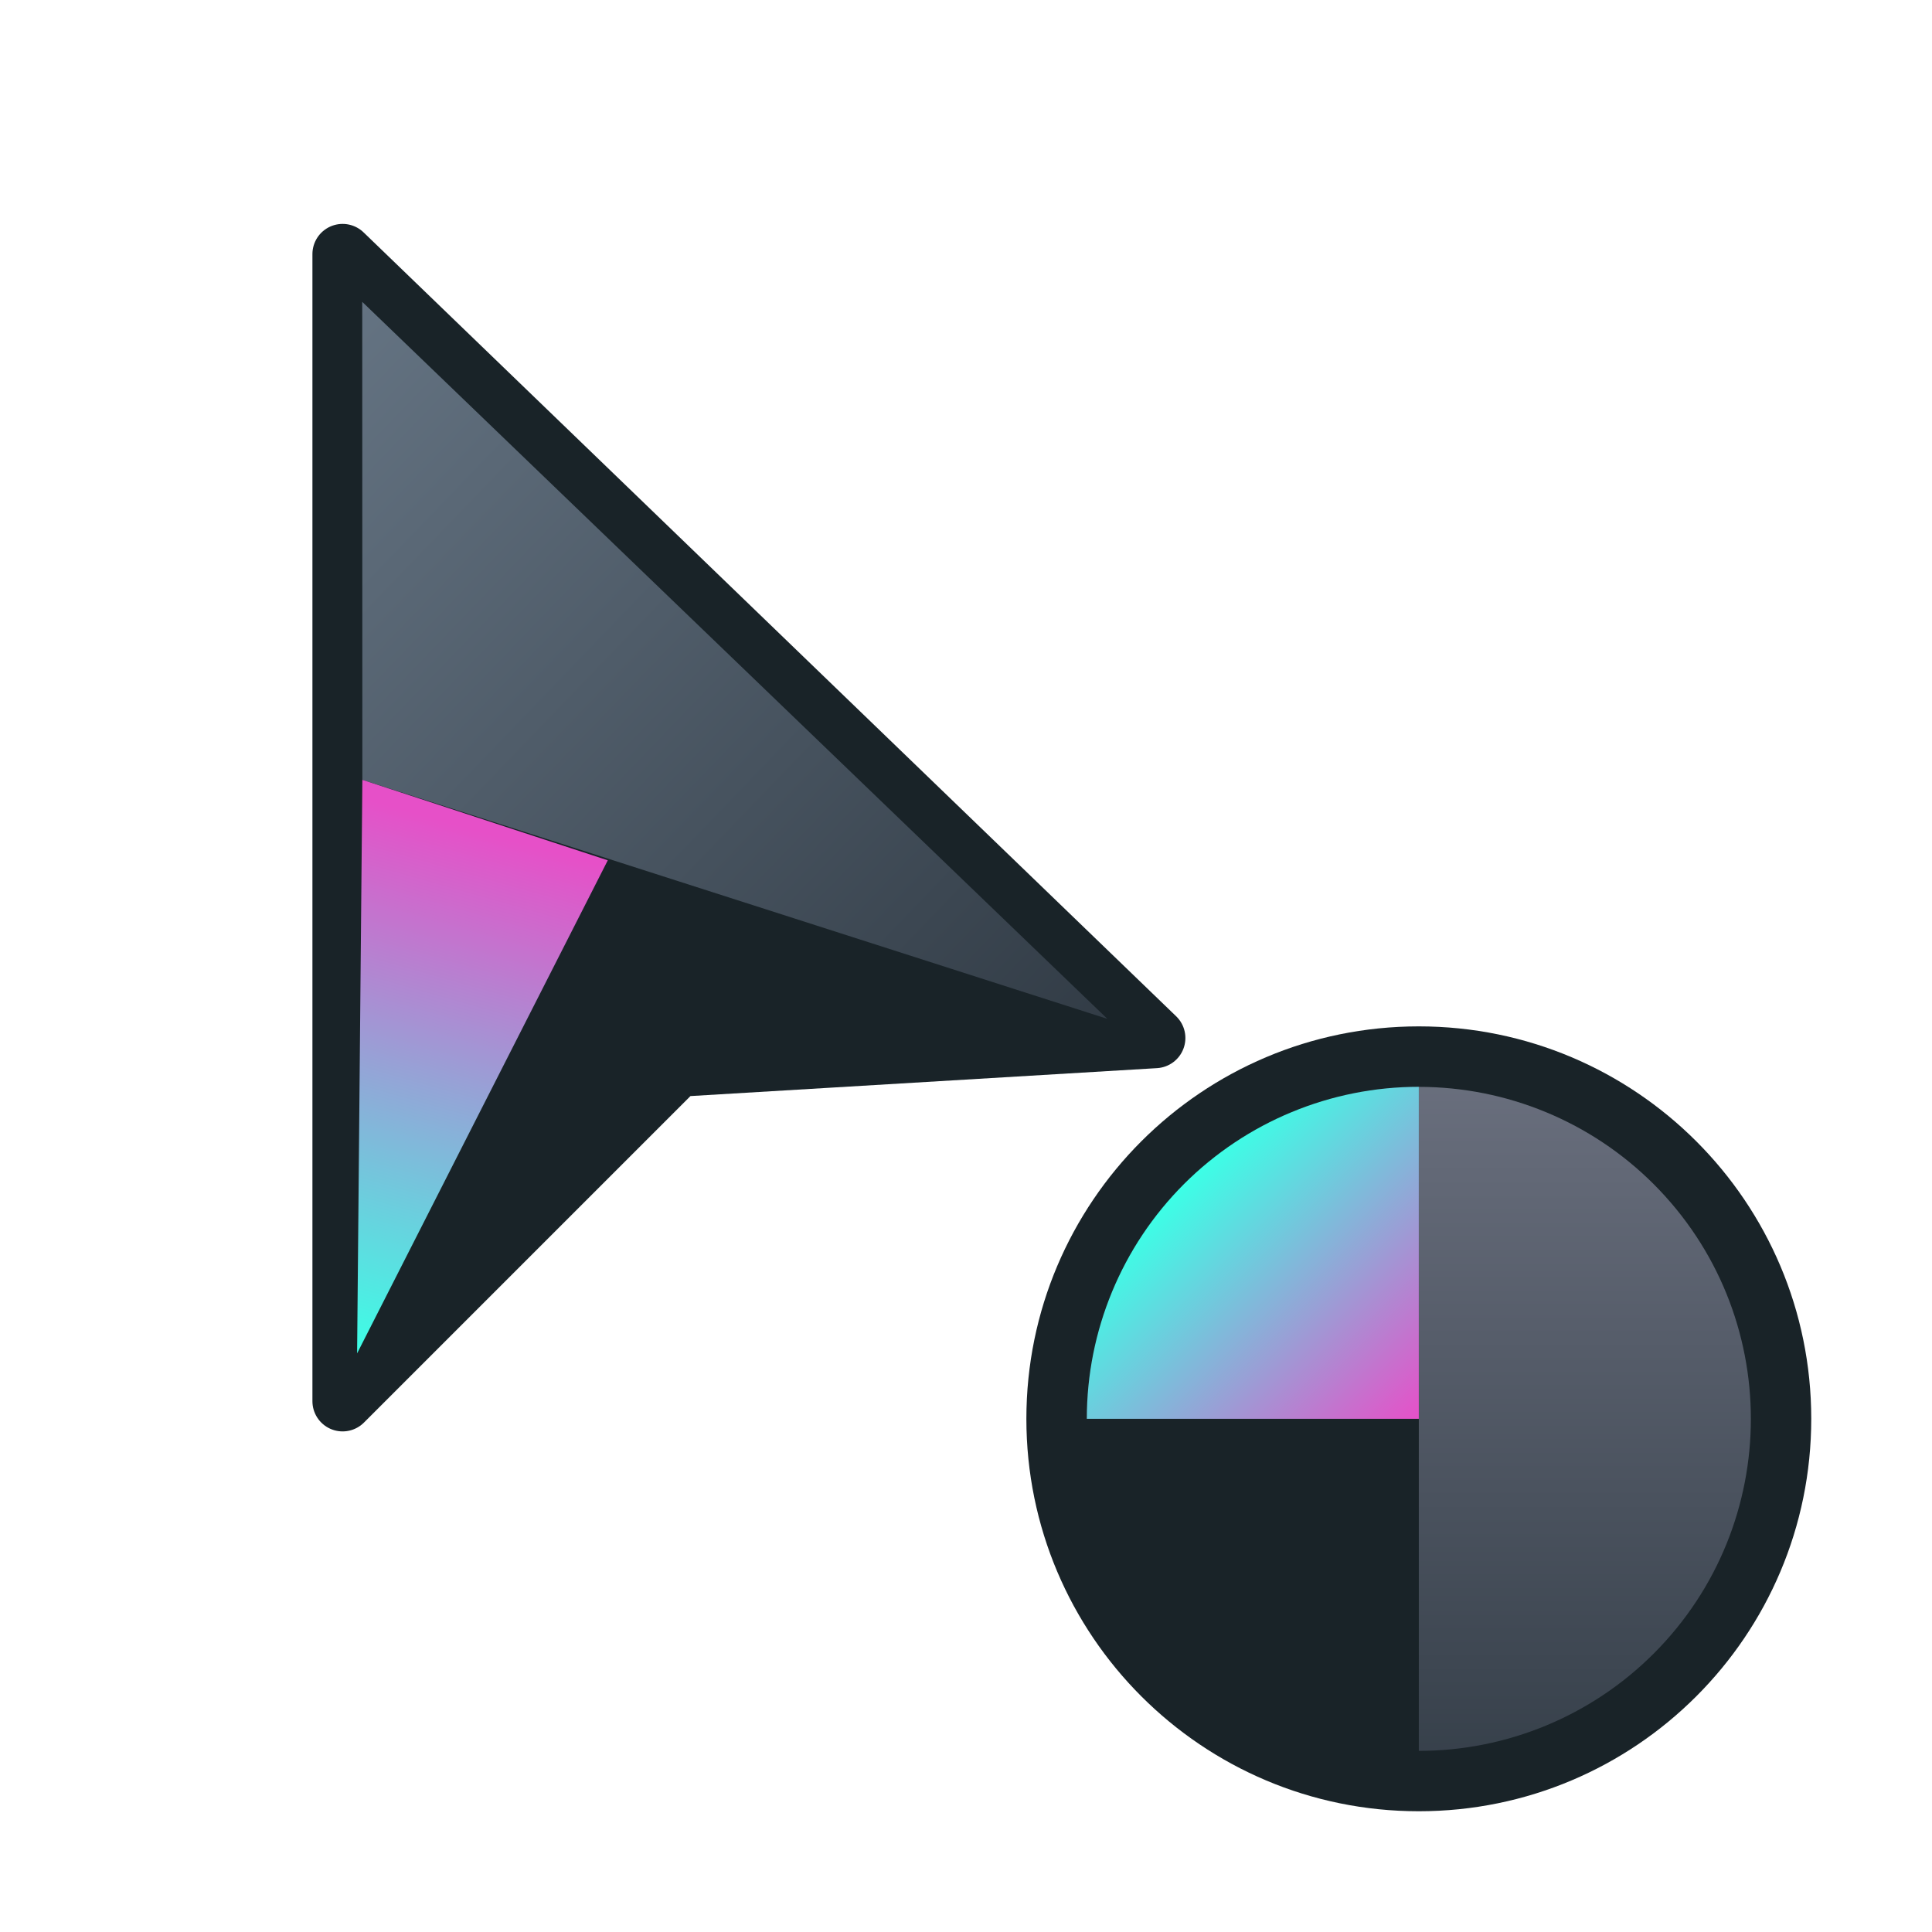
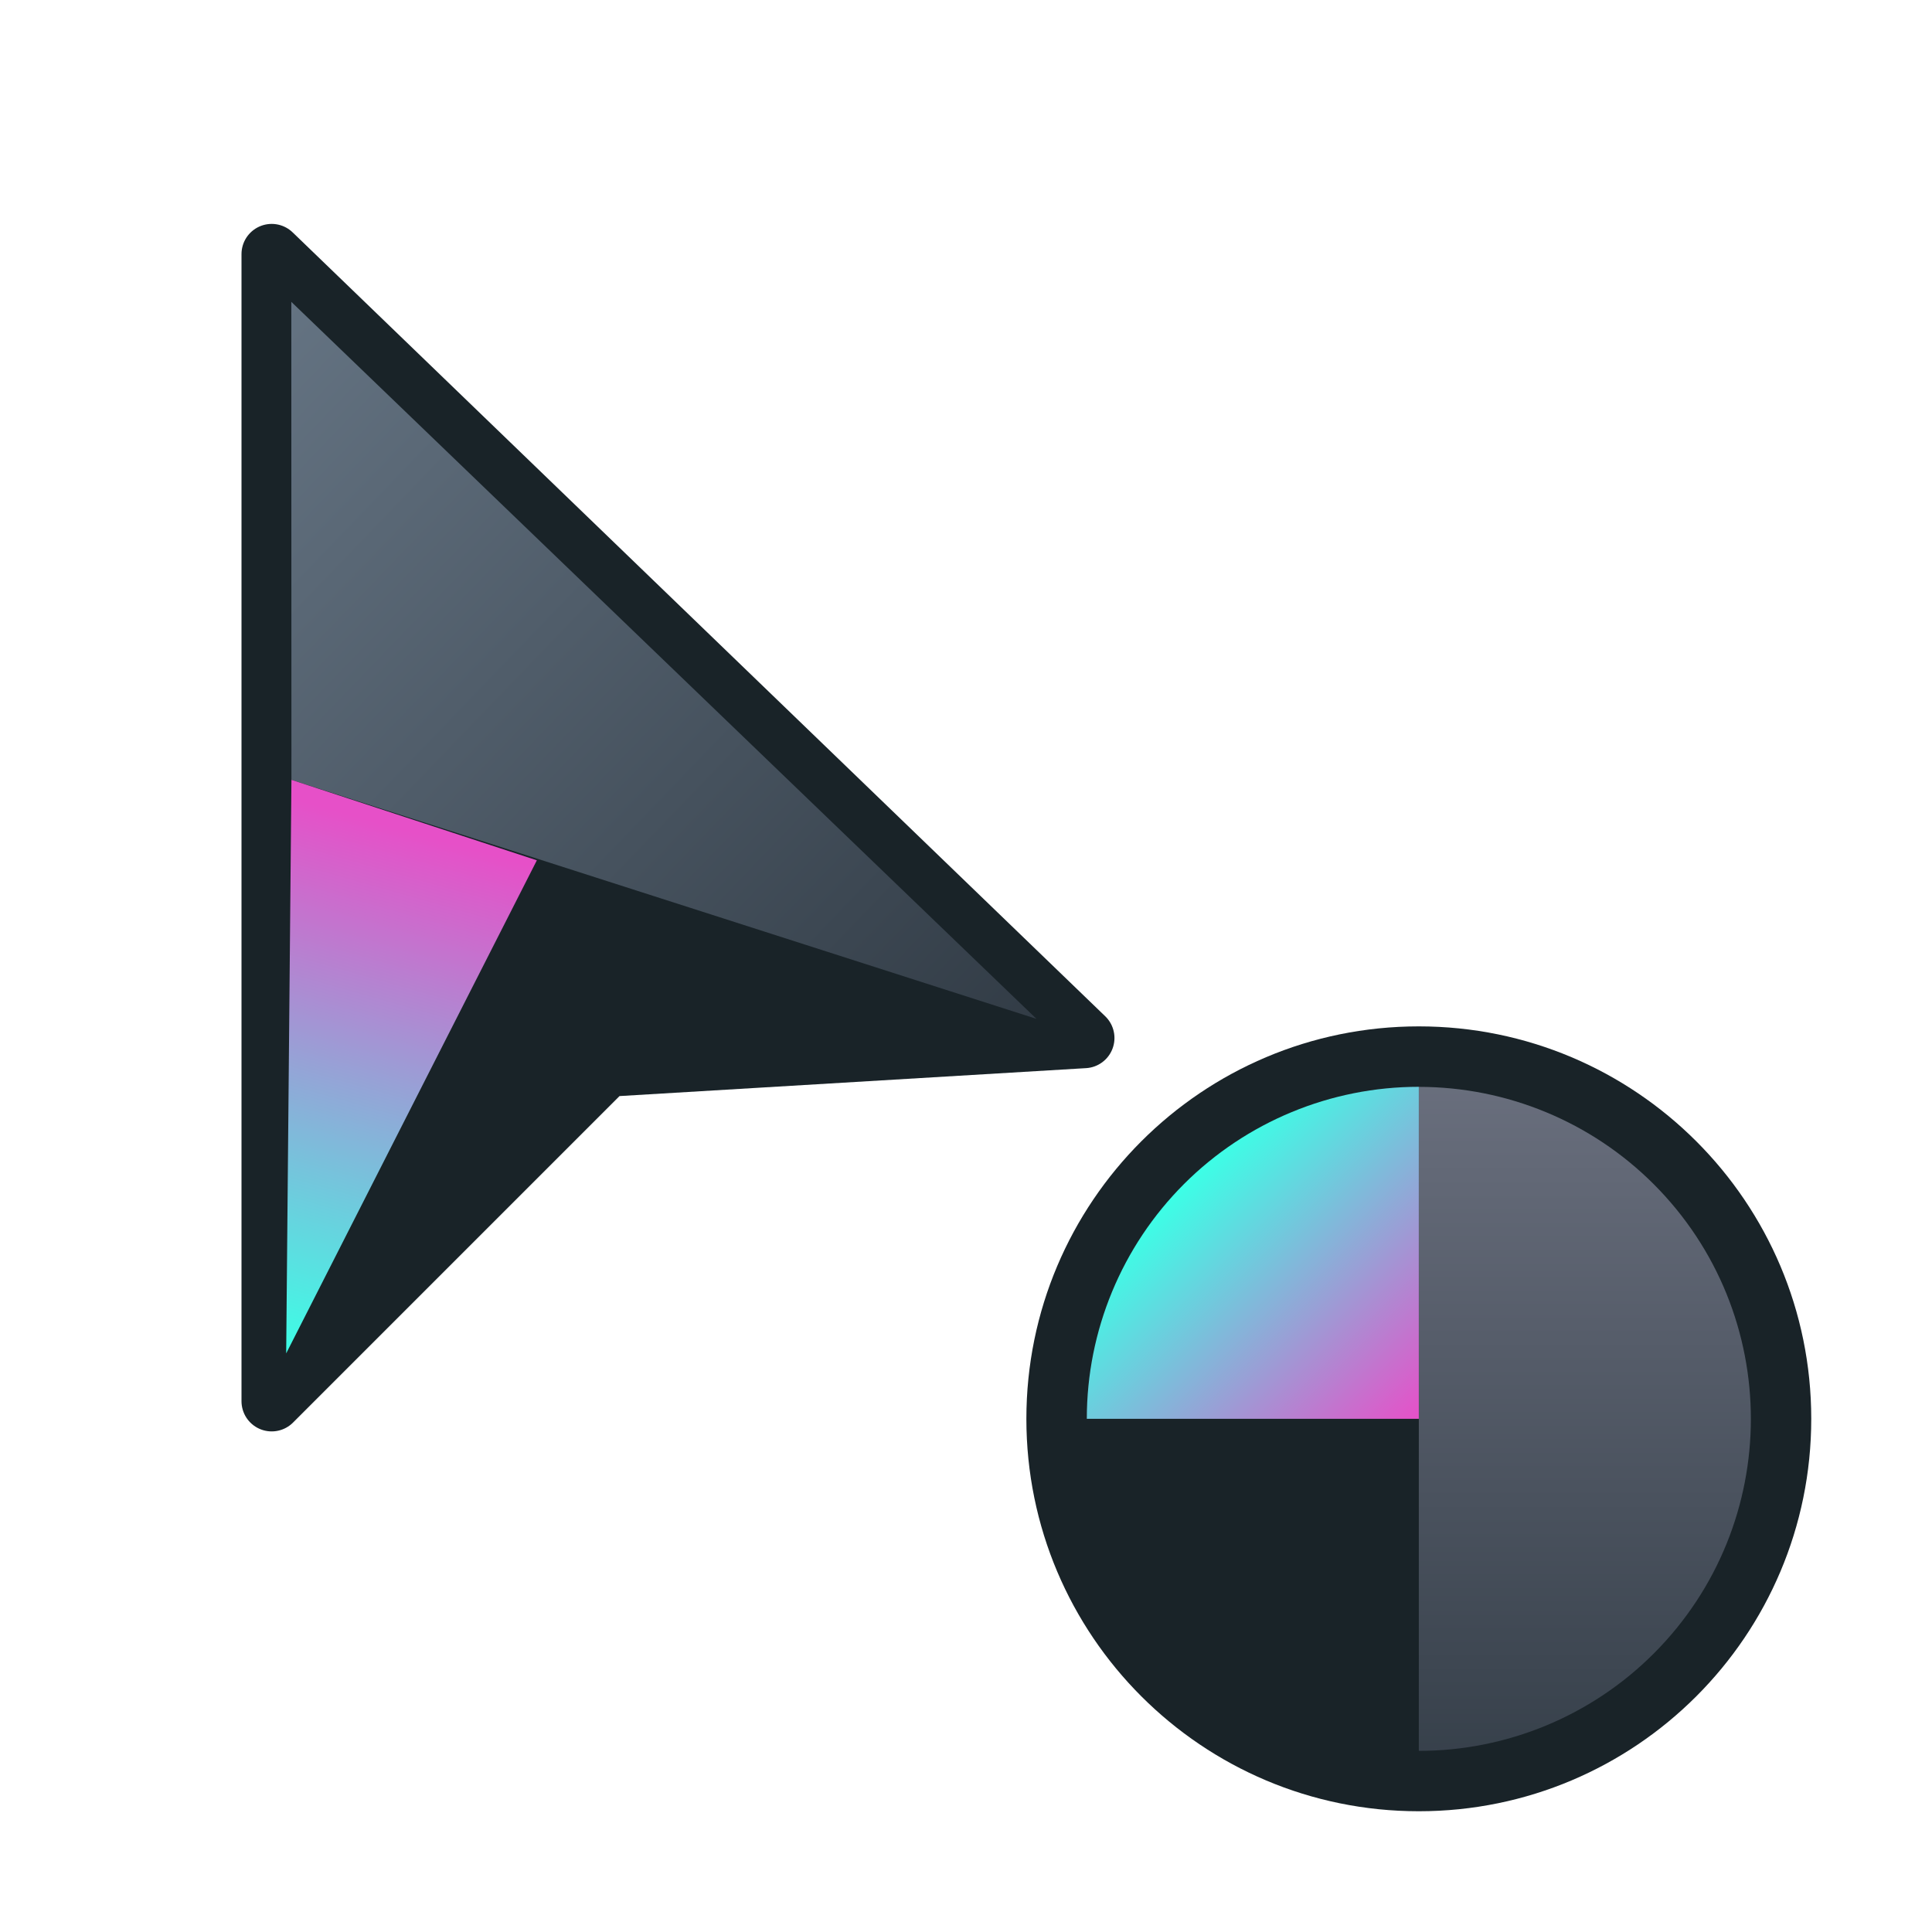
<svg xmlns="http://www.w3.org/2000/svg" xmlns:xlink="http://www.w3.org/1999/xlink" width="32" height="32" version="1.1" viewBox="0 0 32 32" id="svg70">
  <defs id="defs38">
    <filter id="b" x="-.162" y="-.095" width="1.324" height="1.191" color-interpolation-filters="sRGB">
      <feGaussianBlur stdDeviation="0.628" id="feGaussianBlur2" />
    </filter>
    <filter id="h" x="-.12" y="-.12" width="1.24" height="1.24" color-interpolation-filters="sRGB">
      <feGaussianBlur stdDeviation="0.65" id="feGaussianBlur5" />
    </filter>
    <linearGradient id="g" x1="17.871" x2="17.871" y1="7.668" y2="17.893" gradientTransform="matrix(.60764 0 0 .58122 11.1 1033.5)" gradientUnits="userSpaceOnUse">
      <stop stop-color="#FBB114" offset="0" id="stop8" />
      <stop stop-color="#FF9508" offset="1" id="stop10" />
    </linearGradient>
    <linearGradient id="f" x1="23.954" x2="23.954" y1="8.61" y2="19.256" gradientTransform="matrix(.5582 0 0 .6327 11.1 1033.5)" gradientUnits="userSpaceOnUse">
      <stop stop-color="#FF645D" offset="0" id="stop13" />
      <stop stop-color="#FF4332" offset="1" id="stop15" />
    </linearGradient>
    <linearGradient id="e" x1="20.127" x2="20.127" y1="19.205" y2="29.033" gradientTransform="matrix(.65219 0 0 .54152 11.1 1033.5)" gradientUnits="userSpaceOnUse">
      <stop stop-color="#CA70E1" offset="0" id="stop18" />
      <stop stop-color="#B452CB" offset="1" id="stop20" />
    </linearGradient>
    <linearGradient id="d" x1="16.36" x2="16.36" y1="17.893" y2="28.118" gradientTransform="matrix(.60764 0 0 .58122 11.1 1033.5)" gradientUnits="userSpaceOnUse">
      <stop stop-color="#14ADF6" offset="0" id="stop23" />
      <stop stop-color="#1191F4" offset="1" id="stop25" />
    </linearGradient>
    <linearGradient id="c" x1="13.308" x2="13.308" y1="13.619" y2="24.265" gradientTransform="matrix(.5582 0 0 .6327 11.1 1033.5)" gradientUnits="userSpaceOnUse">
      <stop stop-color="#52CF30" offset="0" id="stop28" />
      <stop stop-color="#3BBD1C" offset="1" id="stop30" />
    </linearGradient>
    <linearGradient id="a" x1="11.766" x2="11.766" y1="9.377" y2="19.205" gradientTransform="matrix(.65219 0 0 .54152 11.1 1033.5)" gradientUnits="userSpaceOnUse">
      <stop stop-color="#FFD305" offset="0" id="stop33" />
      <stop stop-color="#FDCF01" offset="1" id="stop35" />
    </linearGradient>
    <linearGradient xlink:href="#linearGradient910" id="linearGradient904" x1="8" y1="5" x2="27" y2="24" gradientUnits="userSpaceOnUse" gradientTransform="matrix(0.3535534,0.3535534,-0.3535534,0.3535534,23.49998,12.18628)" />
    <linearGradient id="linearGradient910">
      <stop style="stop-color:#6e7382;stop-opacity:1" offset="0" id="stop906" />
      <stop style="stop-color:#323c46;stop-opacity:1" offset="1" id="stop908" />
    </linearGradient>
    <linearGradient xlink:href="#linearGradient939" id="linearGradient941" x1="-66" y1="1036.362" x2="-55" y2="1036.362" gradientUnits="userSpaceOnUse" gradientTransform="matrix(0.3535534,0.3535534,-0.3535534,0.3535534,409.3548,-323.4639)" />
    <linearGradient id="linearGradient939">
      <stop style="stop-color:#3cffe6;stop-opacity:1" offset="0" id="stop935" />
      <stop style="stop-color:#e650c8;stop-opacity:1" offset="1" id="stop937" />
    </linearGradient>
    <linearGradient xlink:href="#linearGradient858" id="linearGradient860" x1="25.72" y1="6.186" x2="38.062" y2="18.062" gradientUnits="userSpaceOnUse" />
    <linearGradient id="linearGradient858">
      <stop style="stop-color:#647382;stop-opacity:1" offset="0" id="stop854" />
      <stop style="stop-color:#323c46;stop-opacity:1" offset="1" id="stop856" />
    </linearGradient>
    <linearGradient xlink:href="#linearGradient939" id="linearGradient852" x1="25.635" y1="23.604" x2="28.062" y2="15.062" gradientUnits="userSpaceOnUse" />
  </defs>
  <circle style="fill:#192328;fill-opacity:1;stroke:none;stroke-width:0.591;stroke-linecap:round;stroke-linejoin:round;paint-order:stroke fill markers" id="path943" cx="23.5" cy="23.5" r="6.5" />
  <circle style="fill:#192328;fill-opacity:1;stroke:none;stroke-width:0.5;stroke-linecap:round;stroke-linejoin:round;paint-order:stroke fill markers" id="path889" cx="33.234" cy="-2.4774847e-06" r="5.5" transform="rotate(45)" />
  <path id="path895" style="fill:url(#linearGradient904);fill-opacity:1;stroke:none;stroke-width:0.5;stroke-linecap:round;stroke-linejoin:round;paint-order:stroke fill markers" d="m 23.5,18.001 3.1e-5,10.999 a 5.5,5.5 0 0 0 3.889,-1.61 5.5,5.5 0 0 0 -2e-6,-7.778 5.5,5.5 0 0 0 -3.889,-1.61 z" />
  <path id="path922" style="fill:url(#linearGradient941);fill-opacity:1;stroke:none;stroke-width:0.5;stroke-linecap:round;stroke-linejoin:round;paint-order:stroke fill markers" d="m 23.5,23.5 -1.6e-5,-5.499 a 5.5,5.5 0 0 0 -3.889,1.61 5.5,5.5 0 0 0 -1.61,3.889 z" />
-   <g id="g901" transform="translate(-19.72027,-1.186422)">
+   <g id="g901" transform="translate(-20.89502,-1.186422)">
    <path style="fill:#192328;fill-opacity:1;stroke:#192328;stroke-width:1;stroke-linecap:butt;stroke-linejoin:round;stroke-miterlimit:4;stroke-dasharray:none;stroke-opacity:1" d="M 25.395,5.395 V 24.395 l 5.542,-5.542 7.917,-0.474 z" id="path884" />
    <path style="fill:url(#linearGradient860);fill-opacity:1;stroke:none;stroke-width:0.792px;stroke-linecap:butt;stroke-linejoin:miter;stroke-opacity:1" d="M 25.72,6.186 38.062,18.062 25.722,14.103 Z" id="path886" />
    <path style="fill:url(#linearGradient852);fill-opacity:1;stroke:none;stroke-width:0.792px;stroke-linecap:butt;stroke-linejoin:miter;stroke-opacity:1" d="m 25.722,14.103 -0.087,9.5 4.152,-8.167 z" id="path888" />
  </g>
</svg>
